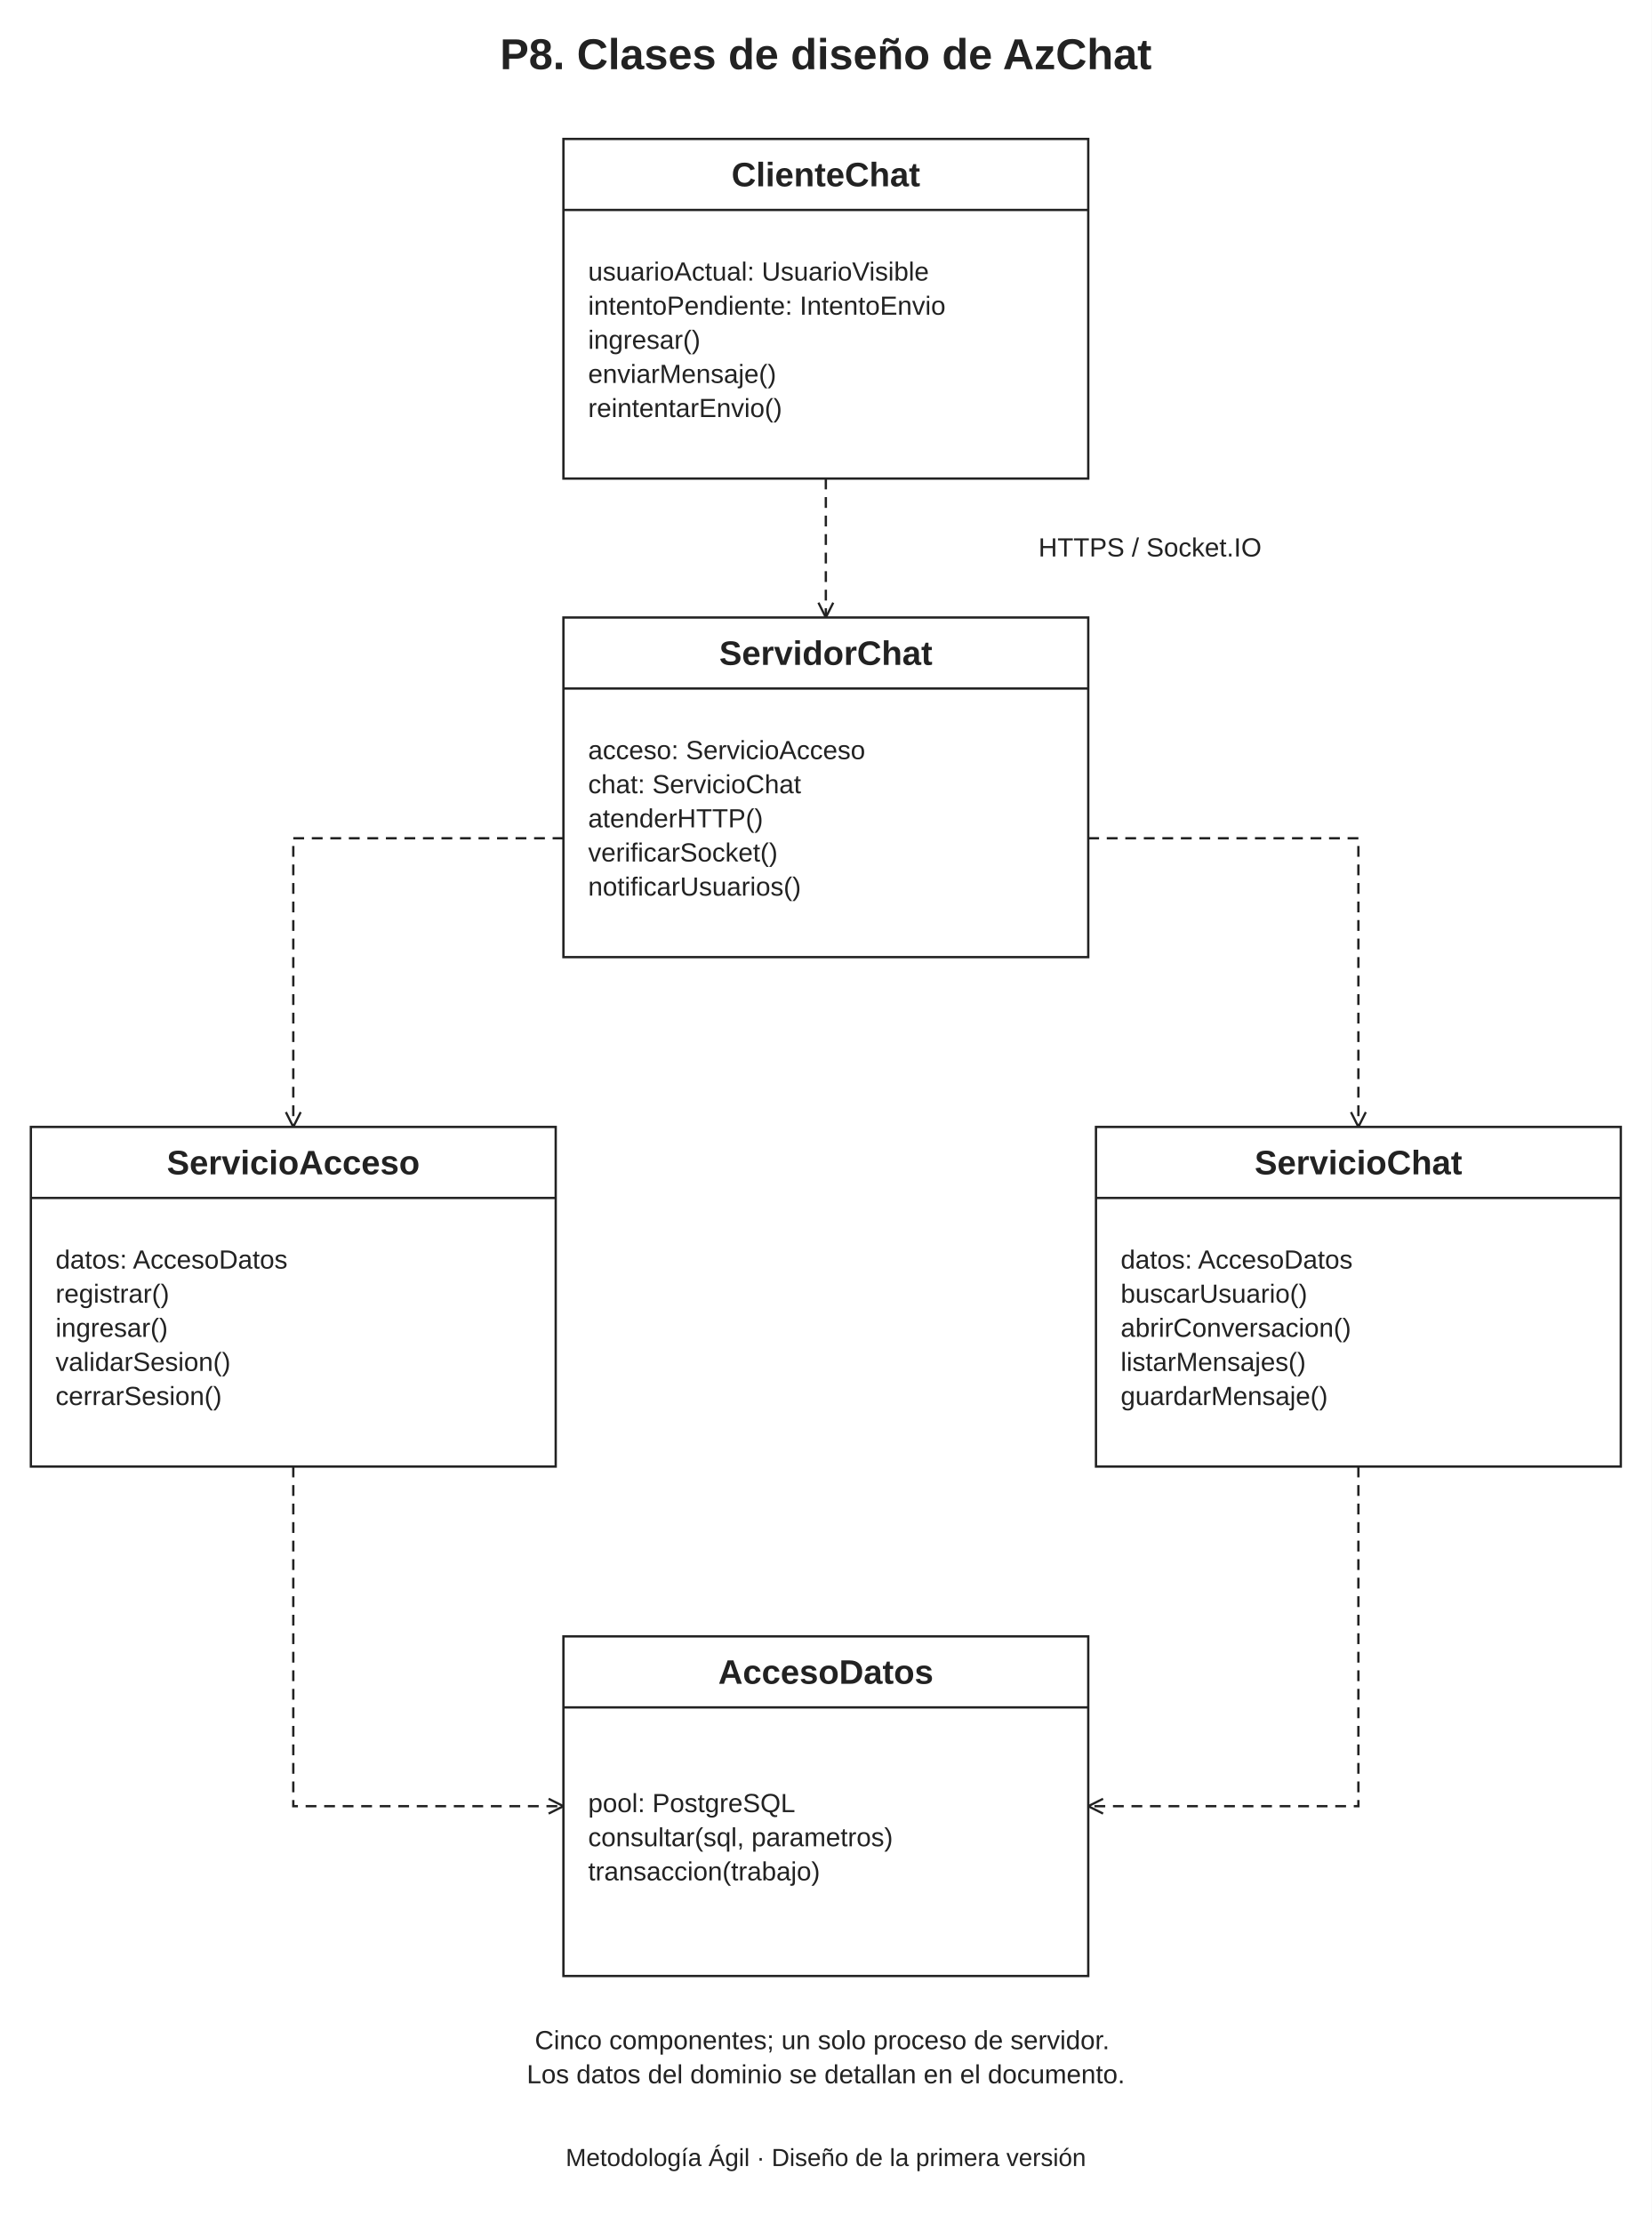
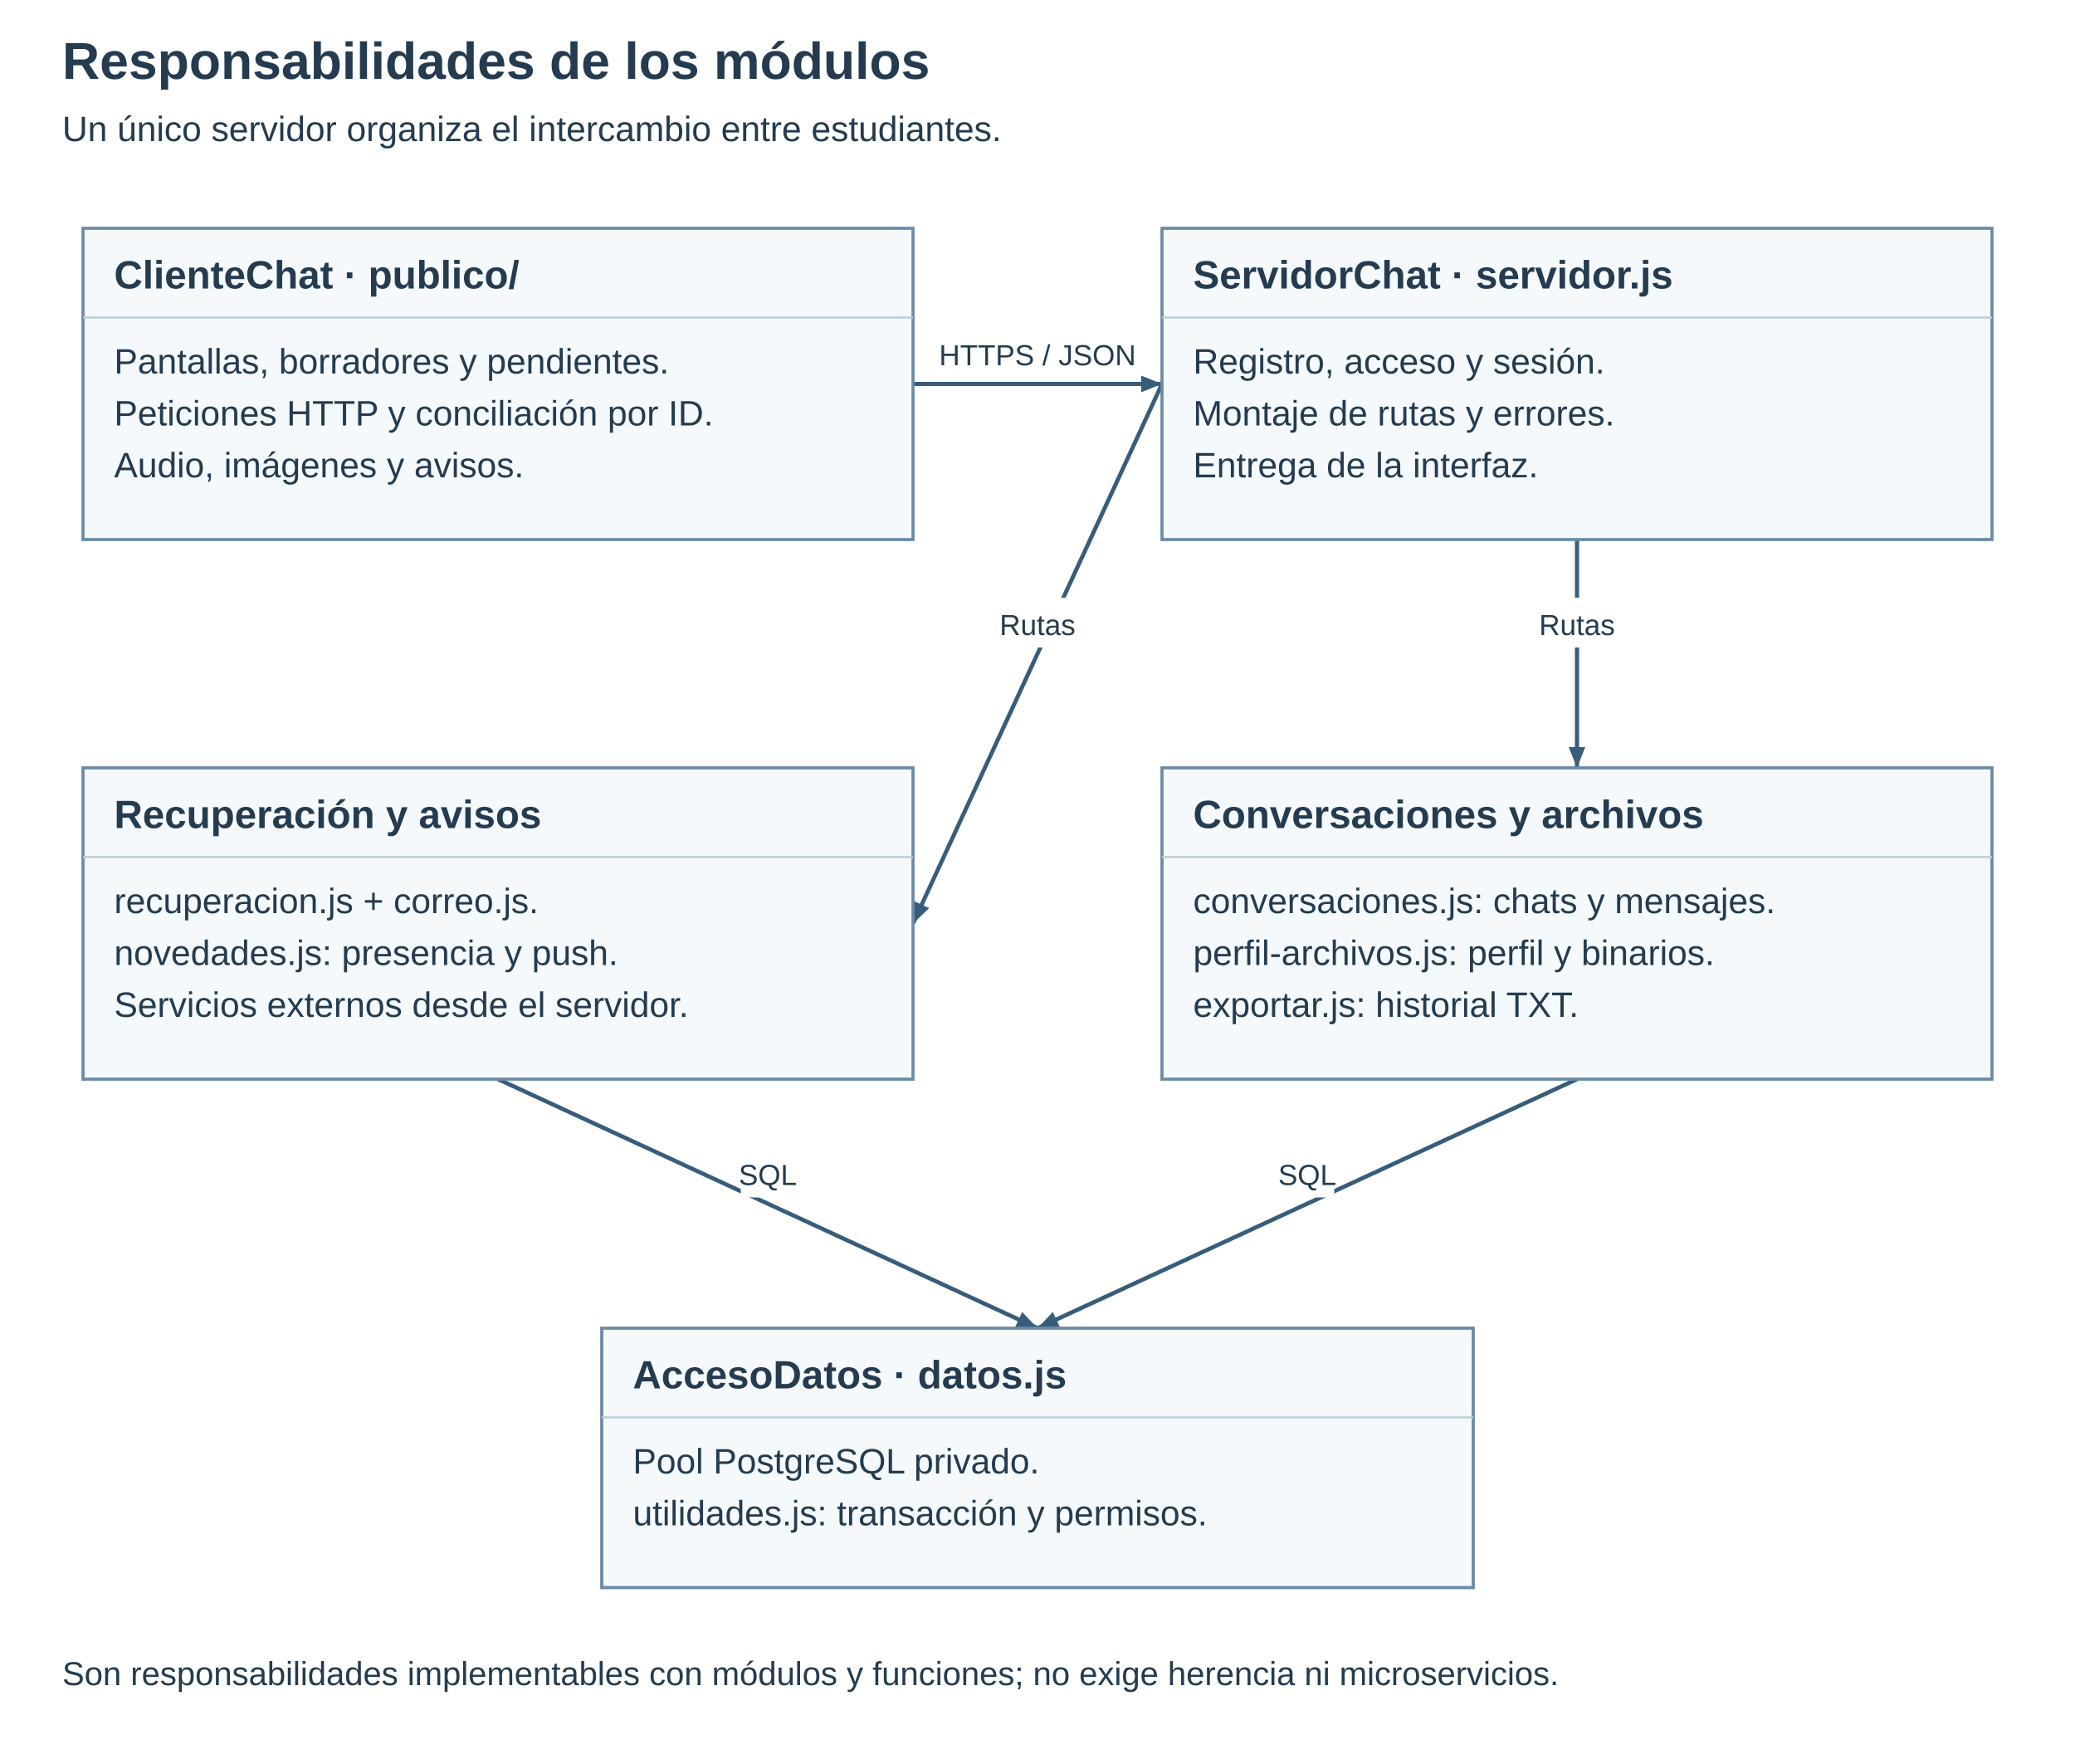
- <svg xmlns="http://www.w3.org/2000/svg" aria-labelledby="titulo descripcion" content="&lt;mxfile host=&quot;app.diagrams.net&quot; type=&quot;device&quot; compressed=&quot;false&quot;&gt;&#10;  &lt;diagram id=&quot;Clases_diseno_AzChat&quot; name=&quot;Clases de diseño de AzChat&quot;&gt;&#10;    &lt;mxGraphModel grid=&quot;1&quot; gridSize=&quot;10&quot; page=&quot;1&quot; pageScale=&quot;1&quot; pageWidth=&quot;1070&quot; pageHeight=&quot;1440&quot; background=&quot;#ffffff&quot;&gt;&#10;      &lt;root&gt;&#10;        &lt;mxCell id=&quot;0&quot; /&gt;&#10;        &lt;mxCell id=&quot;1&quot; parent=&quot;0&quot; /&gt;&#10;        &lt;mxCell id=&quot;titulo&quot; value=&quot;P8. Clases de diseño de AzChat&quot; style=&quot;html=0;whiteSpace=wrap;fontFamily=Arial;fontSize=28;fontColor=#222222;strokeColor=#222222;strokeWidth=1.5;fillColor=#ffffff;align=center;verticalAlign=middle;text;strokeColor=none;fillColor=none;fontStyle=1;&quot; vertex=&quot;1&quot; parent=&quot;1&quot;&gt;&#10;          &lt;mxGeometry x=&quot;20&quot; y=&quot;10&quot; width=&quot;1030&quot; height=&quot;50&quot; as=&quot;geometry&quot; /&gt;&#10;        &lt;/mxCell&gt;&#10;        &lt;mxCell id=&quot;cliente&quot; value=&quot;ClienteChat&quot; style=&quot;html=0;whiteSpace=wrap;fontFamily=Arial;fontSize=22;fontColor=#222222;strokeColor=#222222;strokeWidth=1.5;fillColor=#ffffff;align=center;verticalAlign=middle;swimlane;startSize=46;horizontal=1;fontStyle=1;&quot; vertex=&quot;1&quot; parent=&quot;1&quot;&gt;&#10;          &lt;mxGeometry x=&quot;365&quot; y=&quot;90&quot; width=&quot;340&quot; height=&quot;220&quot; as=&quot;geometry&quot; /&gt;&#10;        &lt;/mxCell&gt;&#10;        &lt;mxCell id=&quot;cliente-detalle&quot; value=&quot;usuarioActual: UsuarioVisible&amp;#10;intentoPendiente: IntentoEnvio&amp;#10;ingresar()&amp;#10;enviarMensaje()&amp;#10;reintentarEnvio()&quot; style=&quot;html=0;whiteSpace=wrap;fontFamily=Arial;fontSize=17;fontColor=#222222;strokeColor=#222222;strokeWidth=1.5;fillColor=#ffffff;align=center;verticalAlign=middle;text;strokeColor=none;fillColor=none;align=left;spacingLeft=8;&quot; vertex=&quot;1&quot; parent=&quot;cliente&quot;&gt;&#10;          &lt;mxGeometry x=&quot;8&quot; y=&quot;53&quot; width=&quot;324&quot; height=&quot;154&quot; as=&quot;geometry&quot; /&gt;&#10;        &lt;/mxCell&gt;&#10;        &lt;mxCell id=&quot;servidor&quot; value=&quot;ServidorChat&quot; style=&quot;html=0;whiteSpace=wrap;fontFamily=Arial;fontSize=22;fontColor=#222222;strokeColor=#222222;strokeWidth=1.5;fillColor=#ffffff;align=center;verticalAlign=middle;swimlane;startSize=46;horizontal=1;fontStyle=1;&quot; vertex=&quot;1&quot; parent=&quot;1&quot;&gt;&#10;          &lt;mxGeometry x=&quot;365&quot; y=&quot;400&quot; width=&quot;340&quot; height=&quot;220&quot; as=&quot;geometry&quot; /&gt;&#10;        &lt;/mxCell&gt;&#10;        &lt;mxCell id=&quot;servidor-detalle&quot; value=&quot;acceso: ServicioAcceso&amp;#10;chat: ServicioChat&amp;#10;atenderHTTP()&amp;#10;verificarSocket()&amp;#10;notificarUsuarios()&quot; style=&quot;html=0;whiteSpace=wrap;fontFamily=Arial;fontSize=17;fontColor=#222222;strokeColor=#222222;strokeWidth=1.5;fillColor=#ffffff;align=center;verticalAlign=middle;text;strokeColor=none;fillColor=none;align=left;spacingLeft=8;&quot; vertex=&quot;1&quot; parent=&quot;servidor&quot;&gt;&#10;          &lt;mxGeometry x=&quot;8&quot; y=&quot;53&quot; width=&quot;324&quot; height=&quot;154&quot; as=&quot;geometry&quot; /&gt;&#10;        &lt;/mxCell&gt;&#10;        &lt;mxCell id=&quot;acceso&quot; value=&quot;ServicioAcceso&quot; style=&quot;html=0;whiteSpace=wrap;fontFamily=Arial;fontSize=22;fontColor=#222222;strokeColor=#222222;strokeWidth=1.5;fillColor=#ffffff;align=center;verticalAlign=middle;swimlane;startSize=46;horizontal=1;fontStyle=1;&quot; vertex=&quot;1&quot; parent=&quot;1&quot;&gt;&#10;          &lt;mxGeometry x=&quot;20&quot; y=&quot;730&quot; width=&quot;340&quot; height=&quot;220&quot; as=&quot;geometry&quot; /&gt;&#10;        &lt;/mxCell&gt;&#10;        &lt;mxCell id=&quot;acceso-detalle&quot; value=&quot;datos: AccesoDatos&amp;#10;registrar()&amp;#10;ingresar()&amp;#10;validarSesion()&amp;#10;cerrarSesion()&quot; style=&quot;html=0;whiteSpace=wrap;fontFamily=Arial;fontSize=17;fontColor=#222222;strokeColor=#222222;strokeWidth=1.5;fillColor=#ffffff;align=center;verticalAlign=middle;text;strokeColor=none;fillColor=none;align=left;spacingLeft=8;&quot; vertex=&quot;1&quot; parent=&quot;acceso&quot;&gt;&#10;          &lt;mxGeometry x=&quot;8&quot; y=&quot;53&quot; width=&quot;324&quot; height=&quot;154&quot; as=&quot;geometry&quot; /&gt;&#10;        &lt;/mxCell&gt;&#10;        &lt;mxCell id=&quot;chat&quot; value=&quot;ServicioChat&quot; style=&quot;html=0;whiteSpace=wrap;fontFamily=Arial;fontSize=22;fontColor=#222222;strokeColor=#222222;strokeWidth=1.5;fillColor=#ffffff;align=center;verticalAlign=middle;swimlane;startSize=46;horizontal=1;fontStyle=1;&quot; vertex=&quot;1&quot; parent=&quot;1&quot;&gt;&#10;          &lt;mxGeometry x=&quot;710&quot; y=&quot;730&quot; width=&quot;340&quot; height=&quot;220&quot; as=&quot;geometry&quot; /&gt;&#10;        &lt;/mxCell&gt;&#10;        &lt;mxCell id=&quot;chat-detalle&quot; value=&quot;datos: AccesoDatos&amp;#10;buscarUsuario()&amp;#10;abrirConversacion()&amp;#10;listarMensajes()&amp;#10;guardarMensaje()&quot; style=&quot;html=0;whiteSpace=wrap;fontFamily=Arial;fontSize=17;fontColor=#222222;strokeColor=#222222;strokeWidth=1.5;fillColor=#ffffff;align=center;verticalAlign=middle;text;strokeColor=none;fillColor=none;align=left;spacingLeft=8;&quot; vertex=&quot;1&quot; parent=&quot;chat&quot;&gt;&#10;          &lt;mxGeometry x=&quot;8&quot; y=&quot;53&quot; width=&quot;324&quot; height=&quot;154&quot; as=&quot;geometry&quot; /&gt;&#10;        &lt;/mxCell&gt;&#10;        &lt;mxCell id=&quot;datos&quot; value=&quot;AccesoDatos&quot; style=&quot;html=0;whiteSpace=wrap;fontFamily=Arial;fontSize=22;fontColor=#222222;strokeColor=#222222;strokeWidth=1.5;fillColor=#ffffff;align=center;verticalAlign=middle;swimlane;startSize=46;horizontal=1;fontStyle=1;&quot; vertex=&quot;1&quot; parent=&quot;1&quot;&gt;&#10;          &lt;mxGeometry x=&quot;365&quot; y=&quot;1060&quot; width=&quot;340&quot; height=&quot;220&quot; as=&quot;geometry&quot; /&gt;&#10;        &lt;/mxCell&gt;&#10;        &lt;mxCell id=&quot;datos-detalle&quot; value=&quot;pool: PostgreSQL&amp;#10;consultar(sql, parametros)&amp;#10;transaccion(trabajo)&quot; style=&quot;html=0;whiteSpace=wrap;fontFamily=Arial;fontSize=17;fontColor=#222222;strokeColor=#222222;strokeWidth=1.5;fillColor=#ffffff;align=center;verticalAlign=middle;text;strokeColor=none;fillColor=none;align=left;spacingLeft=8;&quot; vertex=&quot;1&quot; parent=&quot;datos&quot;&gt;&#10;          &lt;mxGeometry x=&quot;8&quot; y=&quot;53&quot; width=&quot;324&quot; height=&quot;154&quot; as=&quot;geometry&quot; /&gt;&#10;        &lt;/mxCell&gt;&#10;        &lt;mxCell id=&quot;transporte&quot; value=&quot;HTTPS / Socket.IO&quot; style=&quot;html=0;whiteSpace=wrap;fontFamily=Arial;fontSize=17;fontColor=#222222;strokeColor=#222222;strokeWidth=1.5;fillColor=#ffffff;align=center;verticalAlign=middle;text;strokeColor=none;fillColor=none;&quot; vertex=&quot;1&quot; parent=&quot;1&quot;&gt;&#10;          &lt;mxGeometry x=&quot;570&quot; y=&quot;337&quot; width=&quot;350&quot; height=&quot;35&quot; as=&quot;geometry&quot; /&gt;&#10;        &lt;/mxCell&gt;&#10;        &lt;mxCell id=&quot;nota&quot; value=&quot;Cinco componentes; un solo proceso de servidor.&amp;#10;Los datos del dominio se detallan en el documento.&quot; style=&quot;html=0;whiteSpace=wrap;fontFamily=Arial;fontSize=17;fontColor=#222222;strokeColor=#222222;strokeWidth=1.5;fillColor=#ffffff;align=center;verticalAlign=middle;text;strokeColor=none;fillColor=none;&quot; vertex=&quot;1&quot; parent=&quot;1&quot;&gt;&#10;          &lt;mxGeometry x=&quot;20&quot; y=&quot;1300&quot; width=&quot;1030&quot; height=&quot;65&quot; as=&quot;geometry&quot; /&gt;&#10;        &lt;/mxCell&gt;&#10;        &lt;mxCell id=&quot;agil&quot; value=&quot;Metodología Ágil · Diseño de la primera versión&quot; style=&quot;html=0;whiteSpace=wrap;fontFamily=Arial;fontSize=16;fontColor=#222222;strokeColor=#222222;strokeWidth=1.5;fillColor=#ffffff;align=center;verticalAlign=middle;text;strokeColor=none;fillColor=none;&quot; vertex=&quot;1&quot; parent=&quot;1&quot;&gt;&#10;          &lt;mxGeometry x=&quot;20&quot; y=&quot;1380&quot; width=&quot;1030&quot; height=&quot;35&quot; as=&quot;geometry&quot; /&gt;&#10;        &lt;/mxCell&gt;&#10;        &lt;mxCell id=&quot;edge-0&quot; style=&quot;endArrow=open;startArrow=none;endFill=0;rounded=0;html=0;strokeColor=#222222;strokeWidth=1.5;exitX=0.5;exitY=1;exitPerimeter=1;entryX=0.5;entryY=0;entryPerimeter=1;dashed=1;&quot; edge=&quot;1&quot; parent=&quot;1&quot; source=&quot;cliente&quot; target=&quot;servidor&quot;&gt;&#10;          &lt;mxGeometry as=&quot;geometry&quot; relative=&quot;1&quot; /&gt;&#10;        &lt;/mxCell&gt;&#10;        &lt;mxCell id=&quot;edge-1&quot; style=&quot;endArrow=open;startArrow=none;endFill=0;rounded=0;html=0;strokeColor=#222222;strokeWidth=1.5;exitX=0;exitY=0.65;exitPerimeter=1;entryX=0.5;entryY=0;entryPerimeter=1;dashed=1;&quot; edge=&quot;1&quot; parent=&quot;1&quot; source=&quot;servidor&quot; target=&quot;acceso&quot;&gt;&#10;          &lt;mxGeometry as=&quot;geometry&quot; relative=&quot;1&quot;&gt;&#10;            &lt;Array as=&quot;points&quot;&gt;&#10;              &lt;mxPoint x=&quot;190&quot; y=&quot;543&quot; /&gt;&#10;            &lt;/Array&gt;&#10;          &lt;/mxGeometry&gt;&#10;        &lt;/mxCell&gt;&#10;        &lt;mxCell id=&quot;edge-2&quot; style=&quot;endArrow=open;startArrow=none;endFill=0;rounded=0;html=0;strokeColor=#222222;strokeWidth=1.5;exitX=1;exitY=0.65;exitPerimeter=1;entryX=0.5;entryY=0;entryPerimeter=1;dashed=1;&quot; edge=&quot;1&quot; parent=&quot;1&quot; source=&quot;servidor&quot; target=&quot;chat&quot;&gt;&#10;          &lt;mxGeometry as=&quot;geometry&quot; relative=&quot;1&quot;&gt;&#10;            &lt;Array as=&quot;points&quot;&gt;&#10;              &lt;mxPoint x=&quot;880&quot; y=&quot;543&quot; /&gt;&#10;            &lt;/Array&gt;&#10;          &lt;/mxGeometry&gt;&#10;        &lt;/mxCell&gt;&#10;        &lt;mxCell id=&quot;edge-3&quot; style=&quot;endArrow=open;startArrow=none;endFill=0;rounded=0;html=0;strokeColor=#222222;strokeWidth=1.5;exitX=0.5;exitY=1;exitPerimeter=1;entryX=0;entryY=0.5;entryPerimeter=1;dashed=1;&quot; edge=&quot;1&quot; parent=&quot;1&quot; source=&quot;acceso&quot; target=&quot;datos&quot;&gt;&#10;          &lt;mxGeometry as=&quot;geometry&quot; relative=&quot;1&quot;&gt;&#10;            &lt;Array as=&quot;points&quot;&gt;&#10;              &lt;mxPoint x=&quot;190&quot; y=&quot;1170&quot; /&gt;&#10;            &lt;/Array&gt;&#10;          &lt;/mxGeometry&gt;&#10;        &lt;/mxCell&gt;&#10;        &lt;mxCell id=&quot;edge-4&quot; style=&quot;endArrow=open;startArrow=none;endFill=0;rounded=0;html=0;strokeColor=#222222;strokeWidth=1.5;exitX=0.5;exitY=1;exitPerimeter=1;entryX=1;entryY=0.5;entryPerimeter=1;dashed=1;&quot; edge=&quot;1&quot; parent=&quot;1&quot; source=&quot;chat&quot; target=&quot;datos&quot;&gt;&#10;          &lt;mxGeometry as=&quot;geometry&quot; relative=&quot;1&quot;&gt;&#10;            &lt;Array as=&quot;points&quot;&gt;&#10;              &lt;mxPoint x=&quot;880&quot; y=&quot;1170&quot; /&gt;&#10;            &lt;/Array&gt;&#10;          &lt;/mxGeometry&gt;&#10;        &lt;/mxCell&gt;&#10;      &lt;/root&gt;&#10;    &lt;/mxGraphModel&gt;&#10;  &lt;/diagram&gt;&#10;&lt;/mxfile&gt;" width="1070" height="1440" viewBox="0 0 1070 1440" role="img">
+ <svg xmlns="http://www.w3.org/2000/svg" width="1000" height="850" viewBox="0 0 1000 850" role="img" aria-labelledby="title desc">
  <defs>
-     <marker id="classic" viewBox="0 0 10 10" refX="9" refY="5" markerWidth="8" markerHeight="8" orient="auto-start-reverse">
-       <path stroke-width="1.2" d="M 1 1 L 9 5 L 1 9 Z" fill="#222222" stroke="#222222" />
-     </marker>
-     <marker id="open" viewBox="0 0 10 10" refX="9" refY="5" markerWidth="8" markerHeight="8" orient="auto-start-reverse">
-       <path stroke-width="1.2" d="M 1 1 L 9 5 L 1 9" fill="none" stroke="#222222" />
+     <marker id="arrow" markerWidth="9" markerHeight="9" refX="8" refY="4" orient="auto">
+       <path d="M0,0 L8,4 L0,8" fill="none" stroke="#375d7b" stroke-width="1.4" />
    </marker>
  </defs>
-   <rect x="0" y="0" width="1070" height="1440" fill="#ffffff" />
-   <polyline points="535.0,310 535.0,400" fill="none" stroke="#222222" stroke-width="1.5" marker-end="url(#open)" stroke-dasharray="7 5" />
-   <polyline points="365,543.0 190,543 190.0,730" fill="none" stroke="#222222" stroke-width="1.5" marker-end="url(#open)" stroke-dasharray="7 5" />
-   <polyline points="705,543.0 880,543 880.0,730" fill="none" stroke="#222222" stroke-width="1.5" marker-end="url(#open)" stroke-dasharray="7 5" />
-   <polyline points="190.0,950 190,1170 365,1170.0" fill="none" stroke="#222222" stroke-width="1.5" marker-end="url(#open)" stroke-dasharray="7 5" />
-   <polyline points="880.0,950 880,1170 705,1170.0" fill="none" stroke="#222222" stroke-width="1.5" marker-end="url(#open)" stroke-dasharray="7 5" />
-   <text x="535.0" y="44.8" font-family="Arial, Helvetica, sans-serif" font-size="28" font-weight="bold" text-anchor="middle" fill="#222222">
-     <tspan x="535.0" dy="0">P8. Clases de diseño de AzChat</tspan>
-   </text>
-   <rect x="365" y="90" width="340" height="220" fill="#ffffff" stroke="#222222" stroke-width="1.5" />
-   <line x1="365" y1="136" x2="705" y2="136" stroke="#222222" stroke-width="1.5" />
-   <text x="535.0" y="120.7" font-family="Arial, Helvetica, sans-serif" font-size="22" font-weight="bold" text-anchor="middle" fill="#222222">
-     <tspan x="535.0" dy="0">ClienteChat</tspan>
-   </text>
-   <text x="381" y="181.75" font-family="Arial, Helvetica, sans-serif" font-size="17" font-weight="normal" text-anchor="start" fill="#222222">
-     <tspan x="381" dy="0">usuarioActual: UsuarioVisible</tspan>
-     <tspan x="381" dy="22.1">intentoPendiente: IntentoEnvio</tspan>
-     <tspan x="381" dy="22.1">ingresar()</tspan>
-     <tspan x="381" dy="22.1">enviarMensaje()</tspan>
-     <tspan x="381" dy="22.1">reintentarEnvio()</tspan>
-   </text>
-   <rect x="365" y="400" width="340" height="220" fill="#ffffff" stroke="#222222" stroke-width="1.5" />
-   <line x1="365" y1="446" x2="705" y2="446" stroke="#222222" stroke-width="1.5" />
-   <text x="535.0" y="430.7" font-family="Arial, Helvetica, sans-serif" font-size="22" font-weight="bold" text-anchor="middle" fill="#222222">
-     <tspan x="535.0" dy="0">ServidorChat</tspan>
-   </text>
-   <text x="381" y="491.75" font-family="Arial, Helvetica, sans-serif" font-size="17" font-weight="normal" text-anchor="start" fill="#222222">
-     <tspan x="381" dy="0">acceso: ServicioAcceso</tspan>
-     <tspan x="381" dy="22.1">chat: ServicioChat</tspan>
-     <tspan x="381" dy="22.1">atenderHTTP()</tspan>
-     <tspan x="381" dy="22.1">verificarSocket()</tspan>
-     <tspan x="381" dy="22.1">notificarUsuarios()</tspan>
-   </text>
-   <rect x="20" y="730" width="340" height="220" fill="#ffffff" stroke="#222222" stroke-width="1.5" />
-   <line x1="20" y1="776" x2="360" y2="776" stroke="#222222" stroke-width="1.5" />
-   <text x="190.0" y="760.7" font-family="Arial, Helvetica, sans-serif" font-size="22" font-weight="bold" text-anchor="middle" fill="#222222">
-     <tspan x="190.0" dy="0">ServicioAcceso</tspan>
-   </text>
-   <text x="36" y="821.75" font-family="Arial, Helvetica, sans-serif" font-size="17" font-weight="normal" text-anchor="start" fill="#222222">
-     <tspan x="36" dy="0">datos: AccesoDatos</tspan>
-     <tspan x="36" dy="22.1">registrar()</tspan>
-     <tspan x="36" dy="22.1">ingresar()</tspan>
-     <tspan x="36" dy="22.1">validarSesion()</tspan>
-     <tspan x="36" dy="22.1">cerrarSesion()</tspan>
-   </text>
-   <rect x="710" y="730" width="340" height="220" fill="#ffffff" stroke="#222222" stroke-width="1.5" />
-   <line x1="710" y1="776" x2="1050" y2="776" stroke="#222222" stroke-width="1.5" />
-   <text x="880.0" y="760.7" font-family="Arial, Helvetica, sans-serif" font-size="22" font-weight="bold" text-anchor="middle" fill="#222222">
-     <tspan x="880.0" dy="0">ServicioChat</tspan>
-   </text>
-   <text x="726" y="821.75" font-family="Arial, Helvetica, sans-serif" font-size="17" font-weight="normal" text-anchor="start" fill="#222222">
-     <tspan x="726" dy="0">datos: AccesoDatos</tspan>
-     <tspan x="726" dy="22.1">buscarUsuario()</tspan>
-     <tspan x="726" dy="22.1">abrirConversacion()</tspan>
-     <tspan x="726" dy="22.1">listarMensajes()</tspan>
-     <tspan x="726" dy="22.1">guardarMensaje()</tspan>
-   </text>
-   <rect x="365" y="1060" width="340" height="220" fill="#ffffff" stroke="#222222" stroke-width="1.5" />
-   <line x1="365" y1="1106" x2="705" y2="1106" stroke="#222222" stroke-width="1.5" />
-   <text x="535.0" y="1090.7" font-family="Arial, Helvetica, sans-serif" font-size="22" font-weight="bold" text-anchor="middle" fill="#222222">
-     <tspan x="535.0" dy="0">AccesoDatos</tspan>
-   </text>
-   <text x="381" y="1173.85" font-family="Arial, Helvetica, sans-serif" font-size="17" font-weight="normal" text-anchor="start" fill="#222222">
-     <tspan x="381" dy="0">pool: PostgreSQL</tspan>
-     <tspan x="381" dy="22.1">consultar(sql, parametros)</tspan>
-     <tspan x="381" dy="22.1">transaccion(trabajo)</tspan>
-   </text>
-   <text x="745.0" y="360.45" font-family="Arial, Helvetica, sans-serif" font-size="17" font-weight="normal" text-anchor="middle" fill="#222222">
-     <tspan x="745.0" dy="0">HTTPS / Socket.IO</tspan>
-   </text>
-   <text x="535.0" y="1327.4" font-family="Arial, Helvetica, sans-serif" font-size="17" font-weight="normal" text-anchor="middle" fill="#222222">
-     <tspan x="535.0" dy="0">Cinco componentes; un solo proceso de servidor.</tspan>
-     <tspan x="535.0" dy="22.1">Los datos del dominio se detallan en el documento.</tspan>
-   </text>
-   <text x="535.0" y="1403.1" font-family="Arial, Helvetica, sans-serif" font-size="16" font-weight="normal" text-anchor="middle" fill="#222222">
-     <tspan x="535.0" dy="0">Metodología Ágil · Diseño de la primera versión</tspan>
-   </text>
+   <rect width="1000" height="850" fill="white" />
+   <text x="30" y="38" font-family="Arial, sans-serif" font-size="25" font-weight="bold" fill="#243b50" text-anchor="start">Responsabilidades de los módulos</text>
+   <text x="30" y="68" font-family="Arial, sans-serif" font-size="17" font-weight="normal" fill="#243b50" text-anchor="start">Un único servidor organiza el intercambio entre estudiantes.</text>
+   <path d="M440,185.0 L560,185.0" stroke="#375d7b" stroke-width="2" fill="none" />
+   <path d="M560,185.0 L550.0,181.0 L550.0,189.0 Z" fill="#375d7b" />
+   <rect x="458.0" y="158.0" width="84" height="24" fill="white" />
+   <text x="500.0" y="176.0" font-family="Arial, sans-serif" font-size="14" font-weight="normal" fill="#243b50" text-anchor="middle">HTTPS / JSON</text>
+   <path d="M760.0,260 L760.0,370" stroke="#375d7b" stroke-width="2" fill="none" />
+   <path d="M760.0,370 L764.0,360.0 L756.0,360.0 Z" fill="#375d7b" />
+   <rect x="742.5" y="288.0" width="35" height="24" fill="white" />
+   <text x="760.0" y="306.0" font-family="Arial, sans-serif" font-size="14" font-weight="normal" fill="#243b50" text-anchor="middle">Rutas</text>
+   <path d="M560,185.0 L440,445.0" stroke="#375d7b" stroke-width="2" fill="none" />
+   <path d="M440,445.0 L447.822,437.597 L440.559,434.244 Z" fill="#375d7b" />
+   <rect x="482.5" y="288.0" width="35" height="24" fill="white" />
+   <text x="500.0" y="306.0" font-family="Arial, sans-serif" font-size="14" font-weight="normal" fill="#243b50" text-anchor="middle">Rutas</text>
+   <path d="M760.0,520 L500.0,640" stroke="#375d7b" stroke-width="2" fill="none" />
+   <path d="M500.0,640 L510.756,639.441 L507.403,632.178 Z" fill="#375d7b" />
+   <rect x="617.0" y="553.0" width="26" height="24" fill="white" />
+   <text x="630.0" y="571.0" font-family="Arial, sans-serif" font-size="14" font-weight="normal" fill="#243b50" text-anchor="middle">SQL</text>
+   <path d="M240.0,520 L500.0,640" stroke="#375d7b" stroke-width="2" fill="none" />
+   <path d="M500.0,640 L492.597,632.178 L489.244,639.441 Z" fill="#375d7b" />
+   <rect x="357.0" y="553.0" width="26" height="24" fill="white" />
+   <text x="370.0" y="571.0" font-family="Arial, sans-serif" font-size="14" font-weight="normal" fill="#243b50" text-anchor="middle">SQL</text>
+   <rect x="40" y="110" width="400" height="150" fill="#f5f9fc" stroke="#6a8ba6" stroke-width="1.5" />
+   <path d="M40,153 H440" stroke="#b9ccd9" />
+   <text x="55" y="139" font-family="Arial, sans-serif" font-size="19" font-weight="bold" fill="#243b50" text-anchor="start">ClienteChat · publico/</text>
+   <text x="55" y="180" font-family="Arial, sans-serif" font-size="17" font-weight="normal" fill="#243b50" text-anchor="start">Pantallas, borradores y pendientes.</text>
+   <text x="55" y="205" font-family="Arial, sans-serif" font-size="17" font-weight="normal" fill="#243b50" text-anchor="start">Peticiones HTTP y conciliación por ID.</text>
+   <text x="55" y="230" font-family="Arial, sans-serif" font-size="17" font-weight="normal" fill="#243b50" text-anchor="start">Audio, imágenes y avisos.</text>
+   <rect x="560" y="110" width="400" height="150" fill="#f5f9fc" stroke="#6a8ba6" stroke-width="1.5" />
+   <path d="M560,153 H960" stroke="#b9ccd9" />
+   <text x="575" y="139" font-family="Arial, sans-serif" font-size="19" font-weight="bold" fill="#243b50" text-anchor="start">ServidorChat · servidor.js</text>
+   <text x="575" y="180" font-family="Arial, sans-serif" font-size="17" font-weight="normal" fill="#243b50" text-anchor="start">Registro, acceso y sesión.</text>
+   <text x="575" y="205" font-family="Arial, sans-serif" font-size="17" font-weight="normal" fill="#243b50" text-anchor="start">Montaje de rutas y errores.</text>
+   <text x="575" y="230" font-family="Arial, sans-serif" font-size="17" font-weight="normal" fill="#243b50" text-anchor="start">Entrega de la interfaz.</text>
+   <rect x="560" y="370" width="400" height="150" fill="#f5f9fc" stroke="#6a8ba6" stroke-width="1.5" />
+   <path d="M560,413 H960" stroke="#b9ccd9" />
+   <text x="575" y="399" font-family="Arial, sans-serif" font-size="19" font-weight="bold" fill="#243b50" text-anchor="start">Conversaciones y archivos</text>
+   <text x="575" y="440" font-family="Arial, sans-serif" font-size="17" font-weight="normal" fill="#243b50" text-anchor="start">conversaciones.js: chats y mensajes.</text>
+   <text x="575" y="465" font-family="Arial, sans-serif" font-size="17" font-weight="normal" fill="#243b50" text-anchor="start">perfil-archivos.js: perfil y binarios.</text>
+   <text x="575" y="490" font-family="Arial, sans-serif" font-size="17" font-weight="normal" fill="#243b50" text-anchor="start">exportar.js: historial TXT.</text>
+   <rect x="40" y="370" width="400" height="150" fill="#f5f9fc" stroke="#6a8ba6" stroke-width="1.5" />
+   <path d="M40,413 H440" stroke="#b9ccd9" />
+   <text x="55" y="399" font-family="Arial, sans-serif" font-size="19" font-weight="bold" fill="#243b50" text-anchor="start">Recuperación y avisos</text>
+   <text x="55" y="440" font-family="Arial, sans-serif" font-size="17" font-weight="normal" fill="#243b50" text-anchor="start">recuperacion.js + correo.js.</text>
+   <text x="55" y="465" font-family="Arial, sans-serif" font-size="17" font-weight="normal" fill="#243b50" text-anchor="start">novedades.js: presencia y push.</text>
+   <text x="55" y="490" font-family="Arial, sans-serif" font-size="17" font-weight="normal" fill="#243b50" text-anchor="start">Servicios externos desde el servidor.</text>
+   <rect x="290" y="640" width="420" height="125" fill="#f5f9fc" stroke="#6a8ba6" stroke-width="1.5" />
+   <path d="M290,683 H710" stroke="#b9ccd9" />
+   <text x="305" y="669" font-family="Arial, sans-serif" font-size="19" font-weight="bold" fill="#243b50" text-anchor="start">AccesoDatos · datos.js</text>
+   <text x="305" y="710" font-family="Arial, sans-serif" font-size="17" font-weight="normal" fill="#243b50" text-anchor="start">Pool PostgreSQL privado.</text>
+   <text x="305" y="735" font-family="Arial, sans-serif" font-size="17" font-weight="normal" fill="#243b50" text-anchor="start">utilidades.js: transacción y permisos.</text>
+   <text x="30" y="812" font-family="Arial, sans-serif" font-size="16" font-weight="normal" fill="#243b50" text-anchor="start">Son responsabilidades implementables con módulos y funciones; no exige herencia ni microservicios.</text>
</svg>
